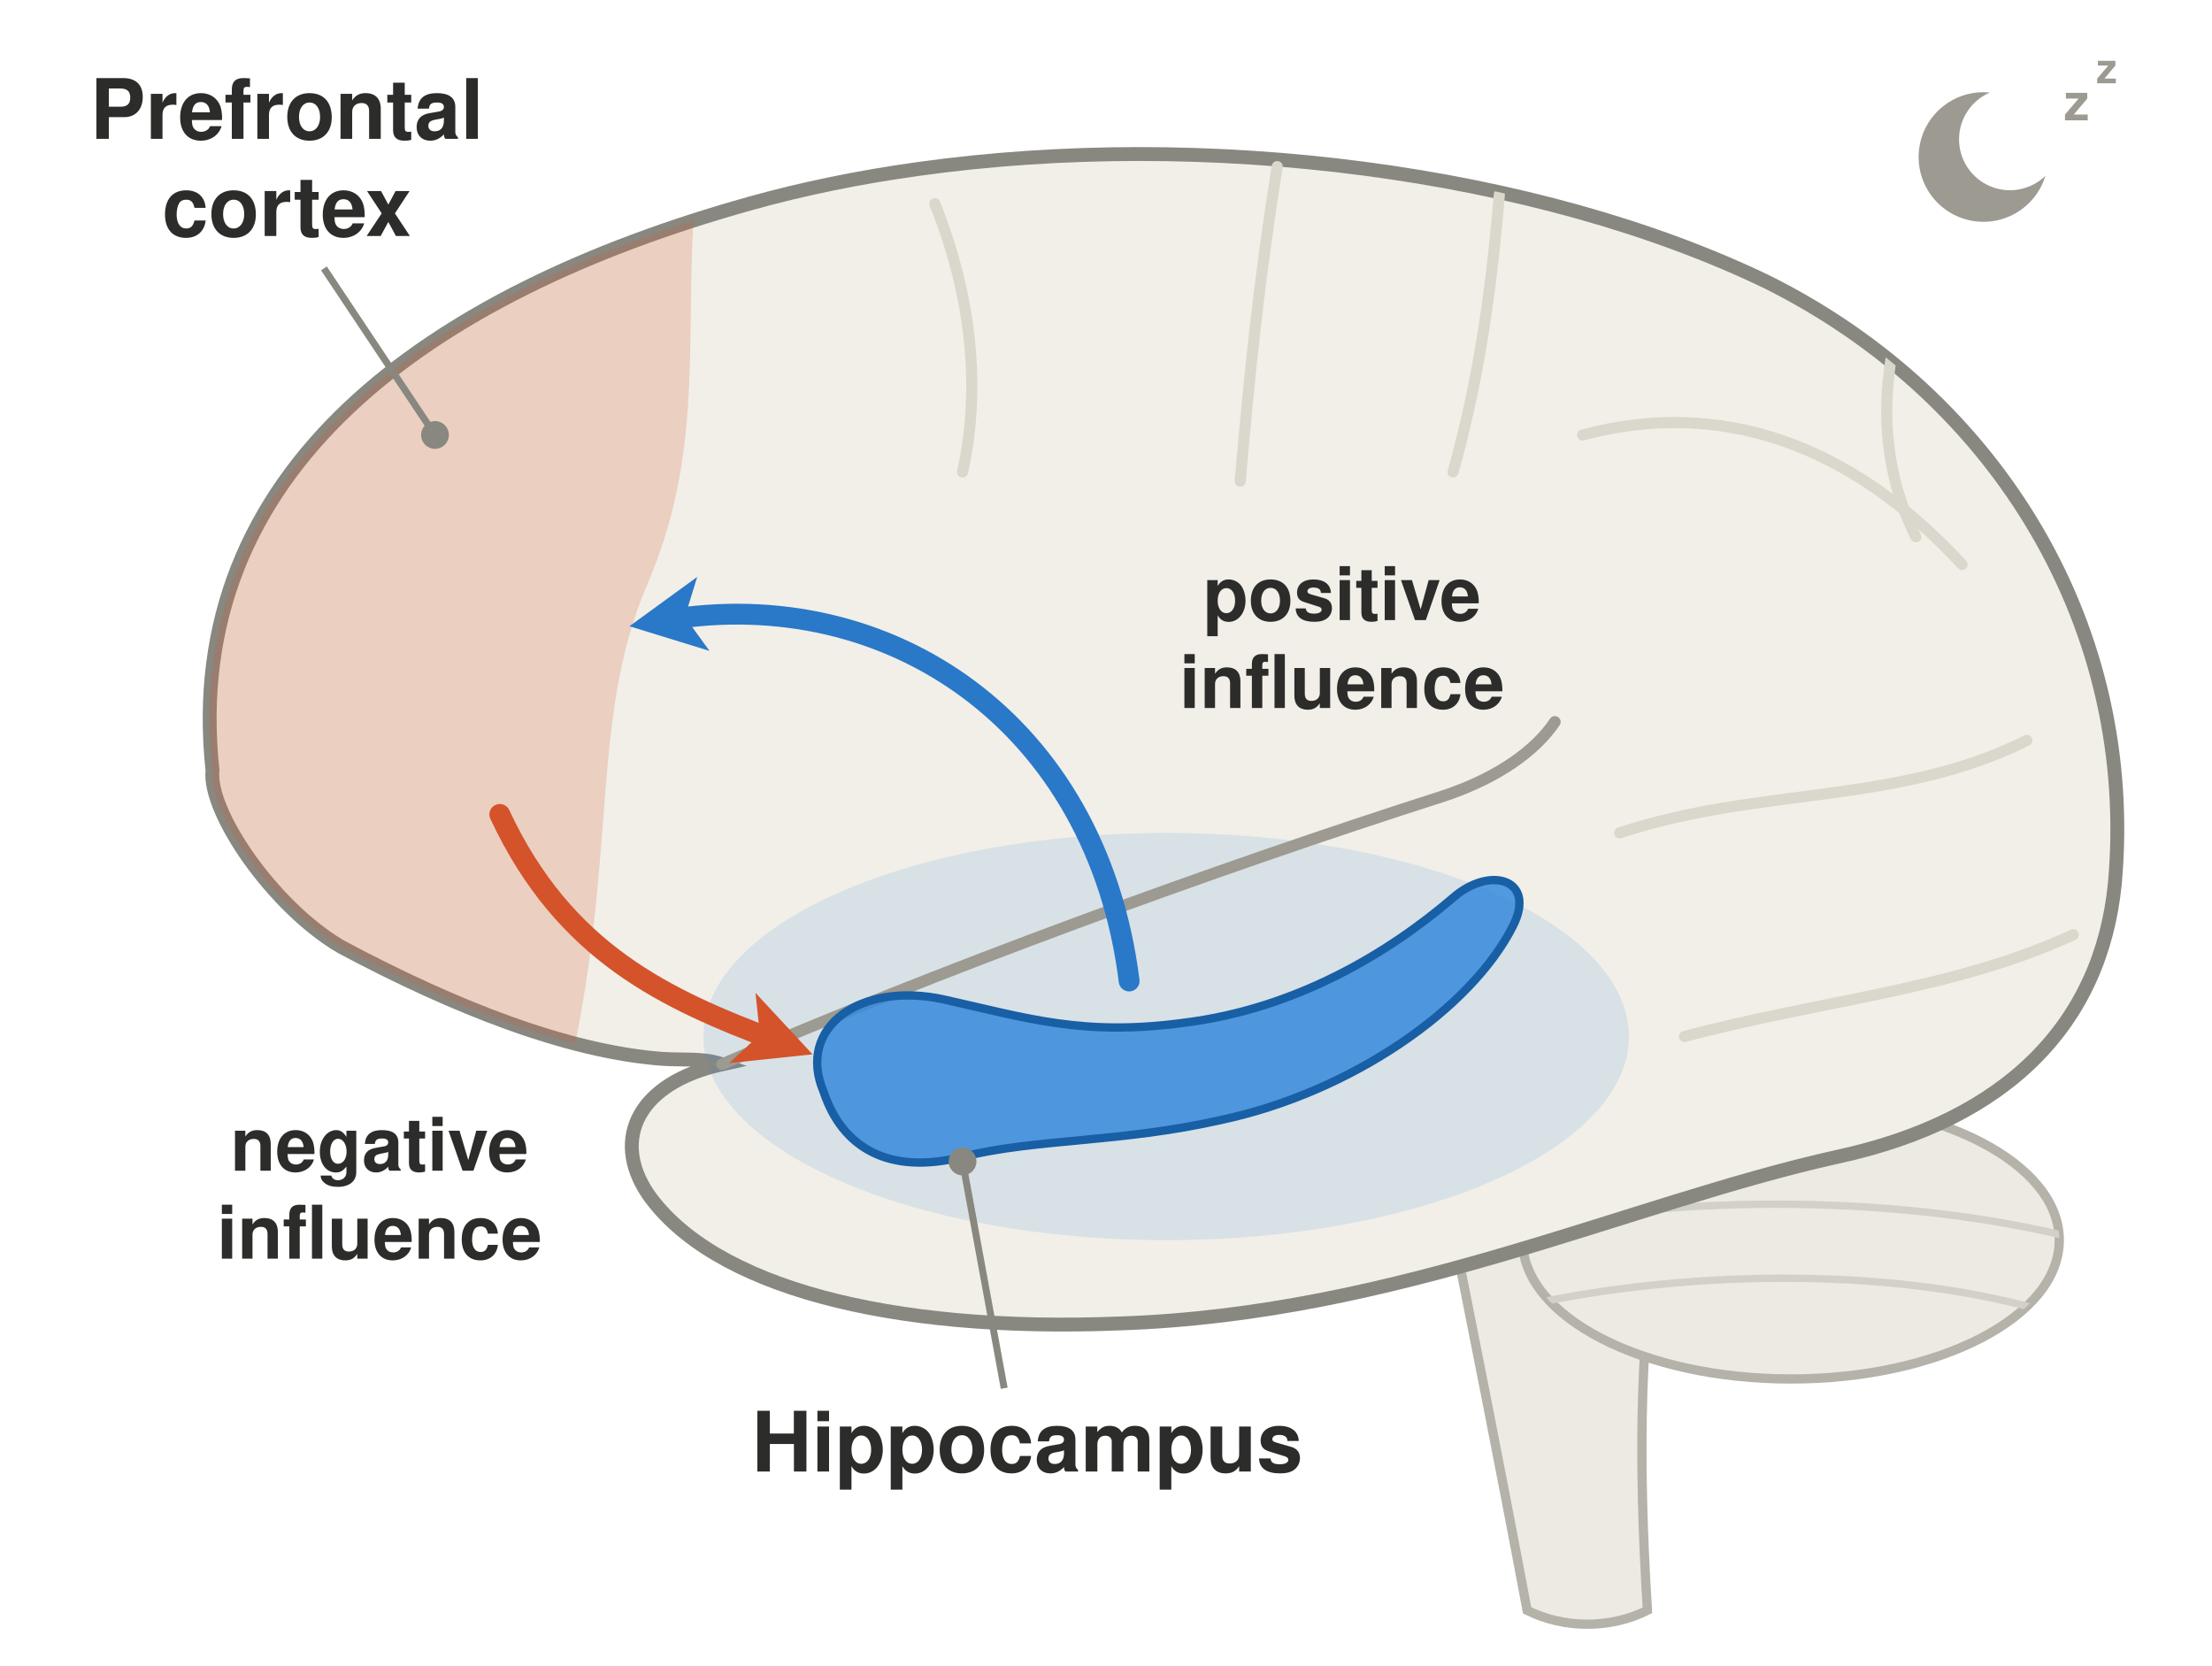
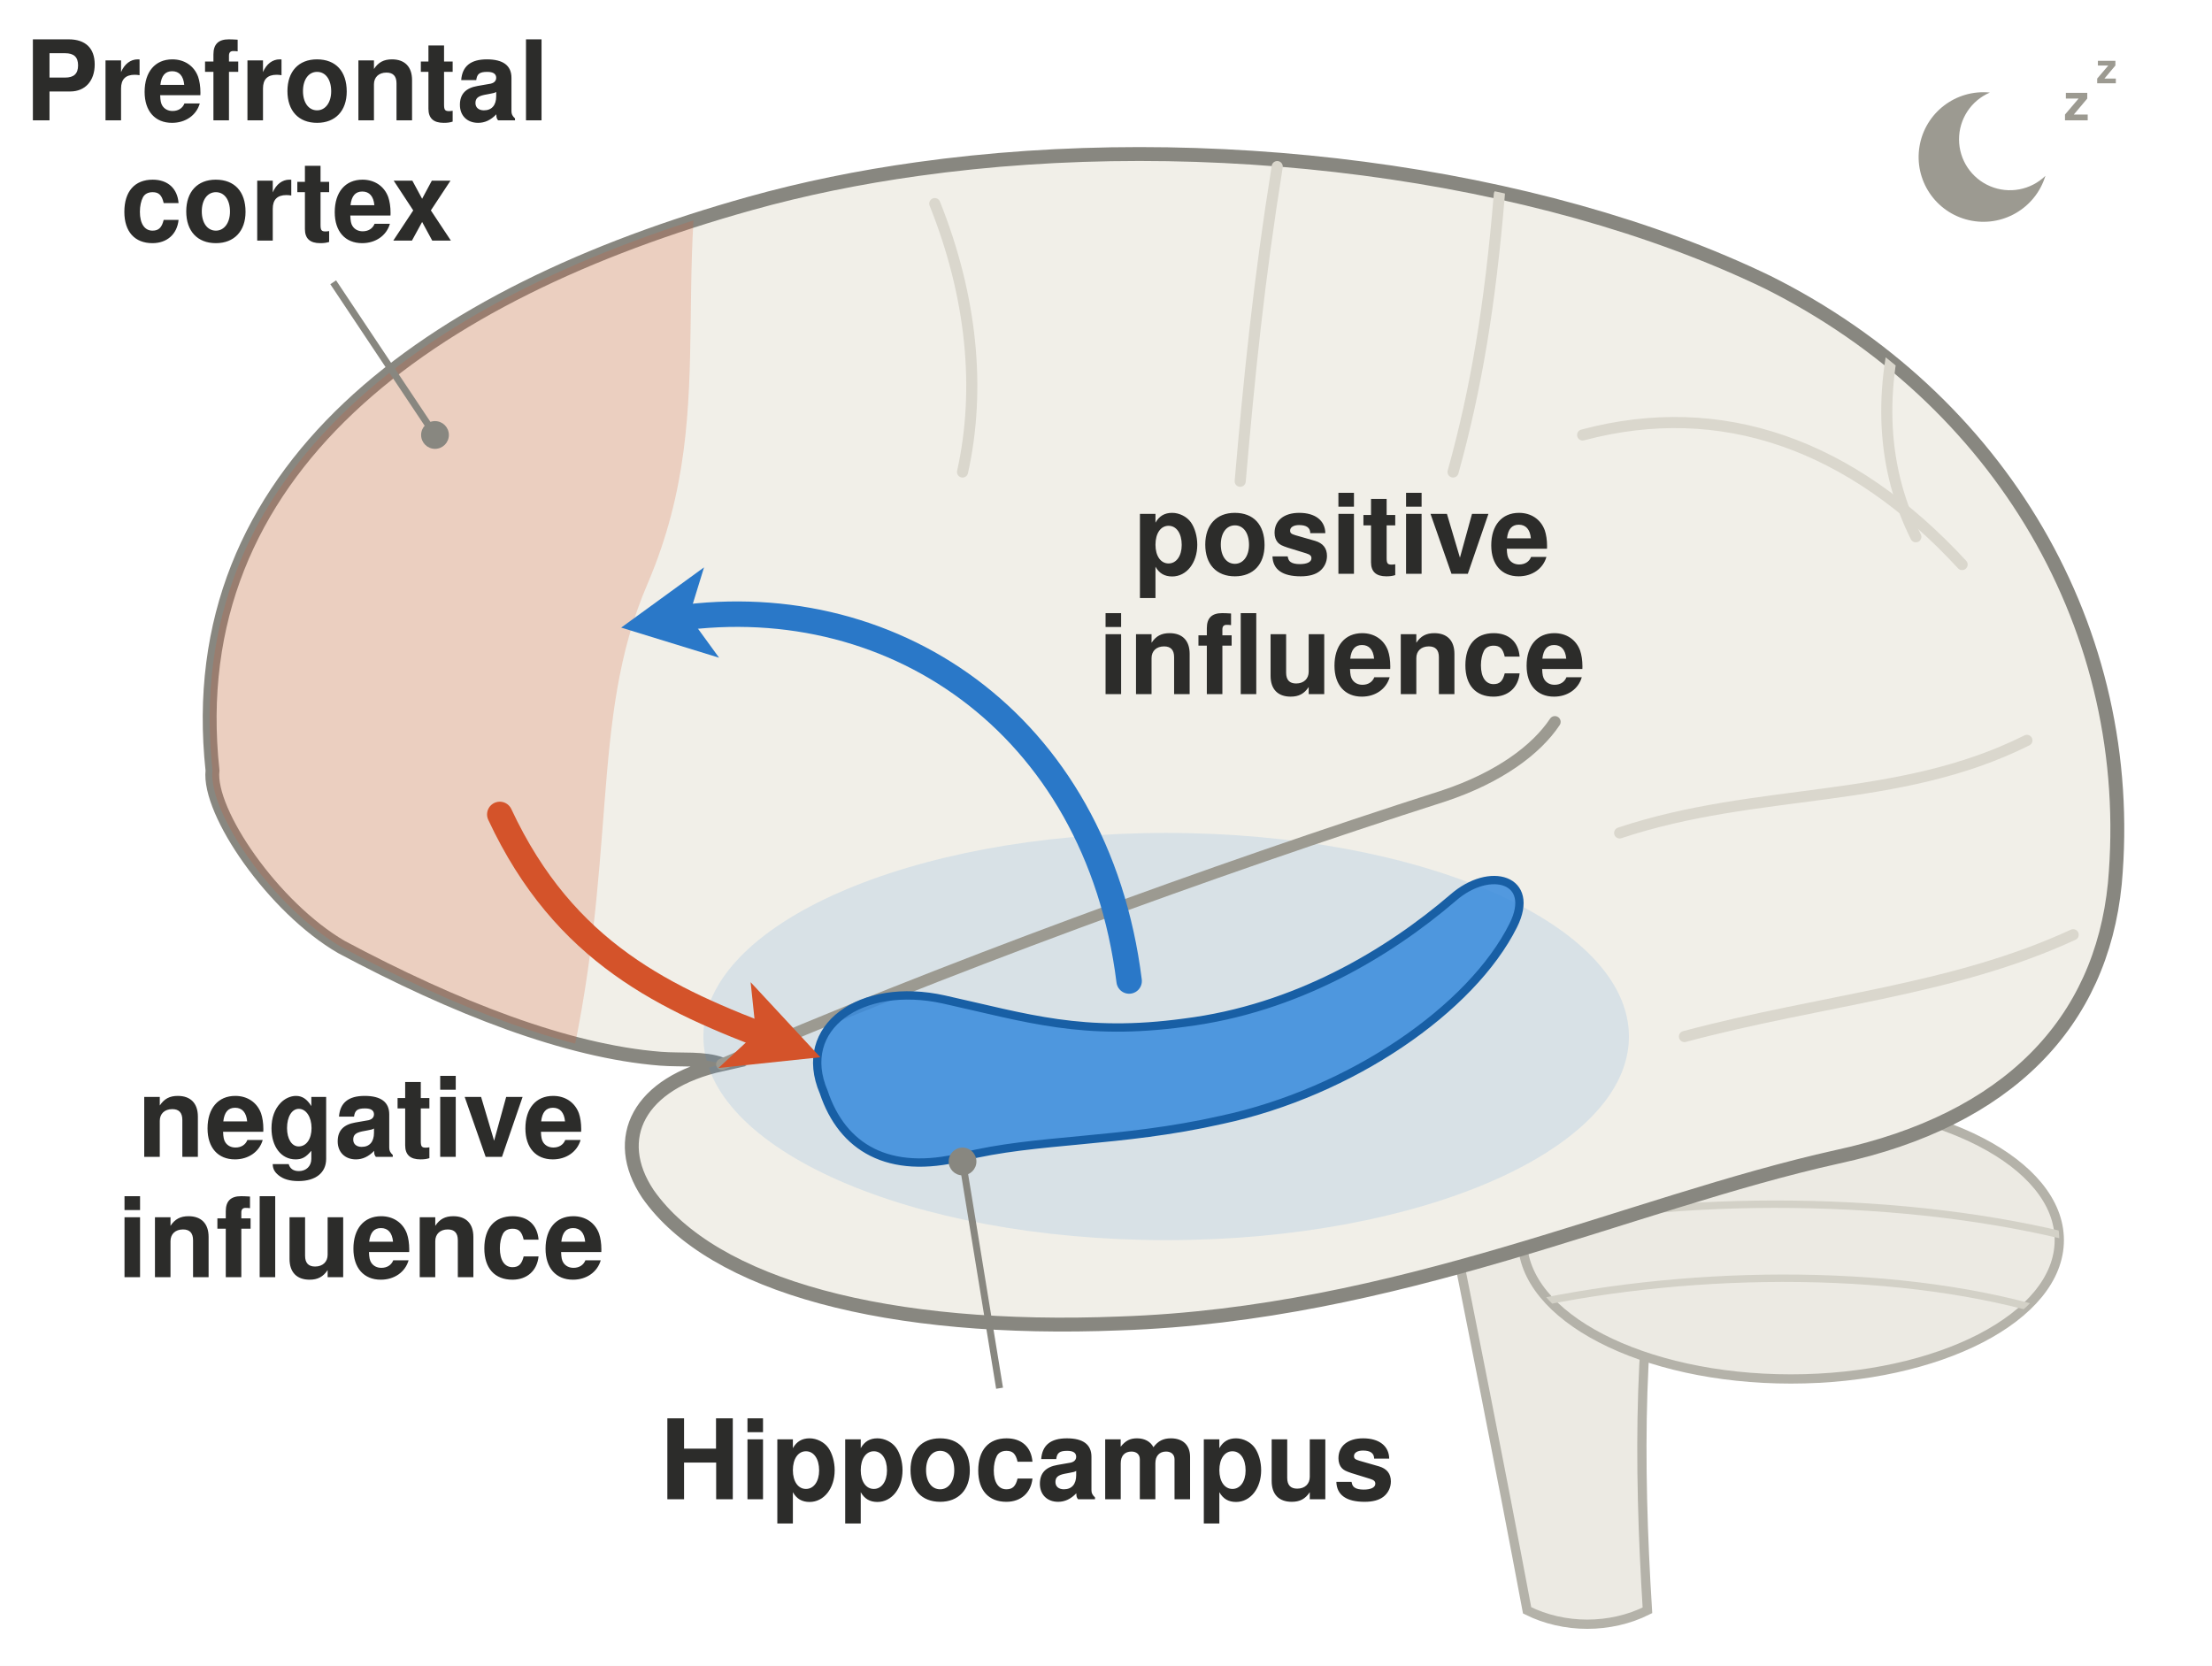
<svg xmlns="http://www.w3.org/2000/svg" width="478" height="360" viewBox="128 34 478 360" font-family="Helvetica, Arial, sans-serif" font-weight="bold">
  <rect x="128" y="34" width="478" height="360" fill="#FFFFFF" />
  <defs>
    <marker id="aB" viewBox="0 0 10 10" refX="5" refY="5" markerWidth="3.6" markerHeight="3.6" orient="auto-start-reverse">
      <path d="M0,0 L10,5 L0,10 L2.5,5 z" fill="#2A78C8" />
    </marker>
    <marker id="aC" viewBox="0 0 10 10" refX="5" refY="5" markerWidth="3.6" markerHeight="3.6" orient="auto-start-reverse">
      <path d="M0,0 L10,5 L0,10 L2.5,5 z" fill="#D4532A" />
    </marker>
    <clipPath id="clipCerebrum">
      <use href="#cerebrum" />
    </clipPath>
    <clipPath id="clipCerebellum">
      <use href="#cerebellum" />
    </clipPath>
  </defs>
  <g id="brainstem">
    <path d="M440 290 C446 320 452 350 458 382 C466 386 476 386 484 382 C482 350 482 318 488 292 Z" fill="#ECEAE3" stroke="#B4B2A9" stroke-width="2" />
  </g>
  <g id="cerebellum-layer">
    <path id="cerebellum" d="M457 302 C457 285.43 482.97 272 515 272 C547.03 272 573 285.43 573 302 C573 318.57 547.03 332 515 332 C482.97 332 457 318.57 457 302 Z" fill="#ECEAE3" stroke="#B4B2A9" stroke-width="2" />
    <g clip-path="url(#clipCerebellum)" fill="none" stroke="#D3D1C7" stroke-width="1.6">
      <path d="M455 300 C490 292 540 292 578 302" />
      <path d="M458 316 C495 308 540 308 572 318" />
    </g>
  </g>
  <g id="cerebrum-layer">
    <path id="cerebrum" d="M173.92 200.5 C166.92 135.5 220.76 97.36 290 78 C301.53 74.77 313.7 72.29 326.25 70.54 C388.49 61.81 460.07 70.87 510 95 C560 120 590 170 585 225 C582 255 562 276 525 284 C480 294 430 318 370 320 C320 322 282 312 268 292 C260 280 266 268 284 264 C280.01 262.55 275.44 263.16 270.71 262.79 C250.48 261.18 226.32 251.75 201.77 238.65 C187.08 230.1 172.92 209.5 173.92 200.5 Z" fill="#F1EFE8" stroke="#888780" stroke-width="3" />
    <g clip-path="url(#clipCerebrum)">
      <g id="sulci" fill="none" stroke="#DAD7CD" stroke-width="2.4" stroke-linecap="round">
        <path d="M404 70 C400 95 398 115 396 138" />
        <path d="M452 76 C450 100 447 118 442 136" />
        <path d="M470 128 C500 120 528 130 552 156" />
        <path d="M540 98 C534 116 534 134 542 150" />
        <path d="M478 214 C508 204 538 208 566 194" />
        <path d="M492 258 C522 250 550 248 576 236" />
        <path d="M330 78 C338 98 340 118 336 136" />
      </g>
      <path id="pfc-region" d="M100 40 L285 40 C270 90 285 120 268 160 C255 190 262 220 250 270 L100 270 Z" fill="#D85A30" opacity="0.22" />
      <ellipse id="hpc-halo" cx="380" cy="258" rx="100" ry="44" fill="#378ADD" opacity="0.14" />
    </g>
    <path id="lateral-sulcus" d="M284 264 C330 244 390 222 440 206 C452 202 460 196 464 190" fill="none" stroke="#9C9A91" stroke-width="2.5" stroke-linecap="round" />
  </g>
  <g id="hippocampus">
    <path d="M306 270 C300 256 314 246 332 250 C350 254 362 258 384 255 C408 252 428 240 442 228 C450 221 460 224 455 234 C446 252 420 270 392 276 C370 281 352 280 336 284 C320 288 310 282 306 270 Z" fill="#378ADD" fill-opacity="0.85" stroke="#185FA5" stroke-width="1.8" />
  </g>
-   <g id="arrows" fill="none" stroke-width="4.5" stroke-linecap="round">
+   <g id="arrows" fill="none" stroke-width="5.5" stroke-linecap="round">
    <path d="M372 246 C365 190 320 160 272 168" stroke="#2A78C8" marker-end="url(#aB)" />
    <path d="M236 210 C250 240 272 250 296 259" stroke="#D4532A" marker-end="url(#aC)" />
  </g>
-   <g id="labels" text-anchor="middle" font-size="16" fill="#2C2C2A">
-     <text x="418" y="168">positive</text>
-     <text x="418" y="187">influence</text>
-     <text x="210" y="287">negative</text>
-     <text x="210" y="306">influence</text>
-     <text x="190" y="64" font-size="18">Prefrontal</text>
-     <text x="190" y="85" font-size="18">cortex</text>
-     <text x="350" y="352" font-size="18">Hippocampus</text>
+   <g id="labels" text-anchor="middle" font-size="24" fill="#2C2C2A">
+     <text x="418" y="158">positive</text>
+     <text x="418" y="184">influence</text>
+     <text x="206" y="284">negative</text>
+     <text x="206" y="310">influence</text>
+     <text x="190" y="60">Prefrontal</text>
+     <text x="190" y="86">cortex</text>
+     <text x="350" y="358">Hippocampus</text>
  </g>
  <g id="leaders" stroke="#888780" stroke-width="1.5" fill="#888780">
-     <line x1="198" y1="92" x2="222" y2="128" />
+     <line x1="200" y1="95" x2="222" y2="128" />
    <circle cx="222" cy="128" r="3" stroke="none" />
-     <line x1="345" y1="334" x2="336" y2="285" />
+     <line x1="344" y1="334" x2="336" y2="285" />
    <circle cx="336" cy="285" r="3" stroke="none" />
  </g>
  <g id="sleep-moon" transform="translate(548 66)" fill="#9C9A91">
    <path d="M10 -12 A14 14 0 1 0 22 6 A11 11 0 1 1 10 -12 Z" />
    <text x="26" y="-6" font-size="11">z</text>
    <text x="33" y="-14" font-size="9">z</text>
  </g>
</svg>
